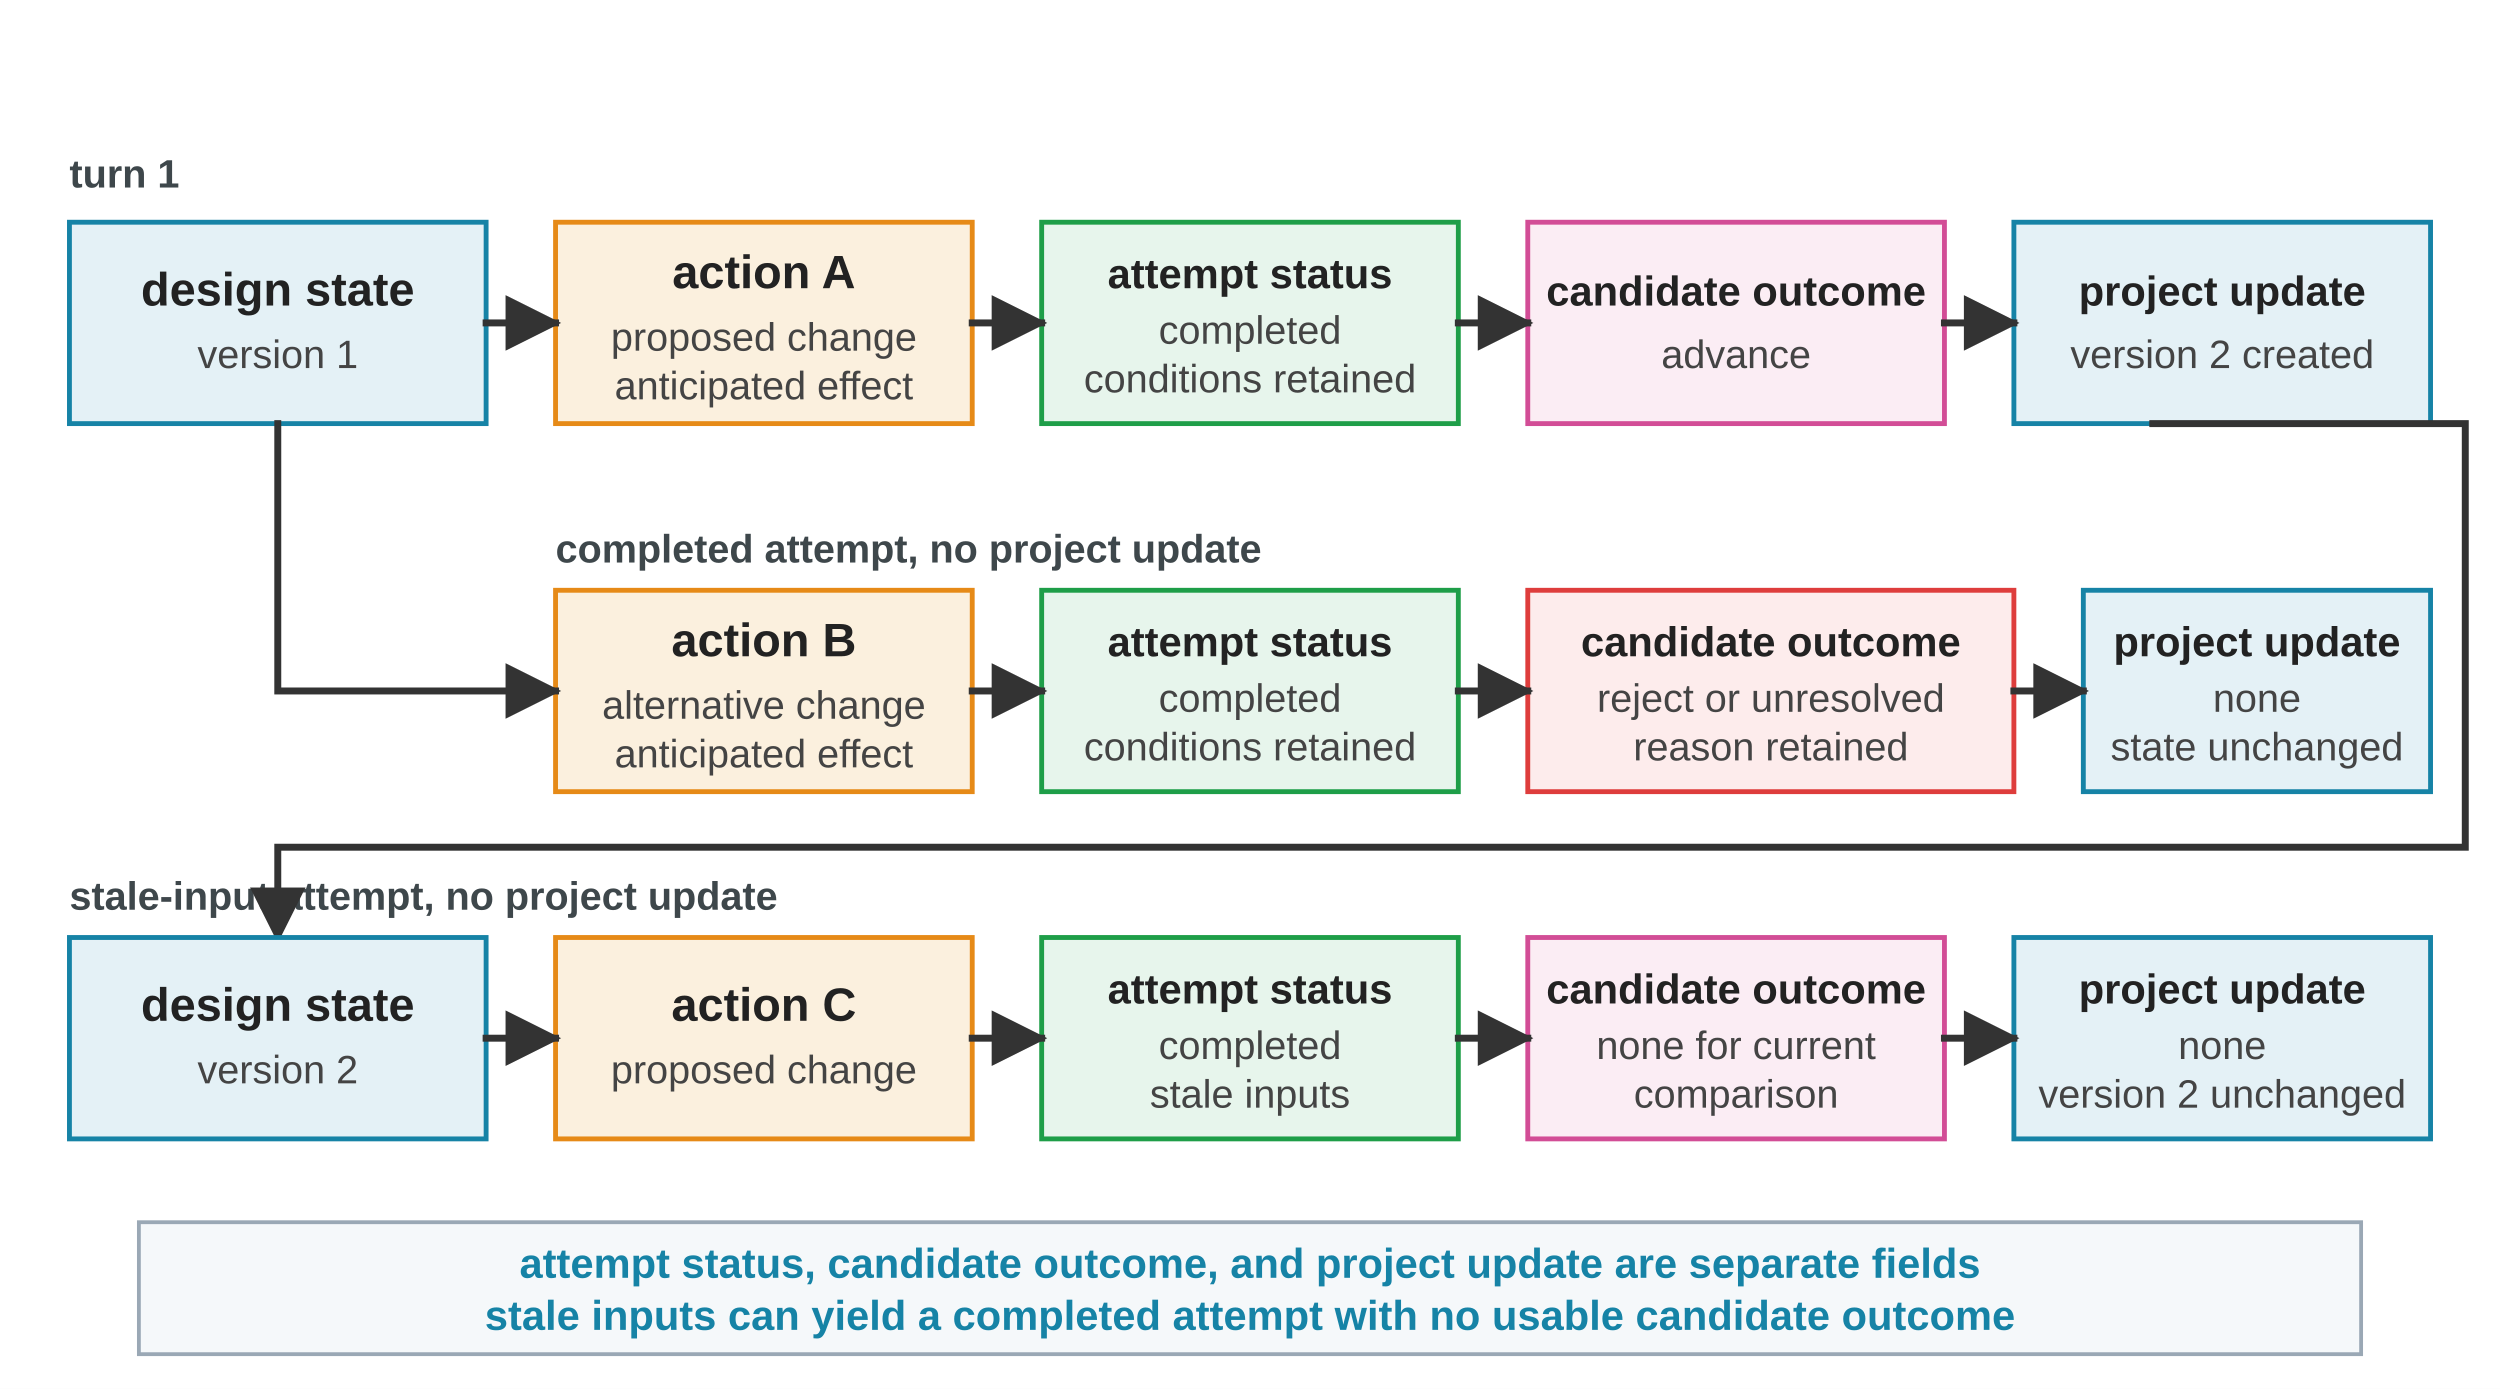
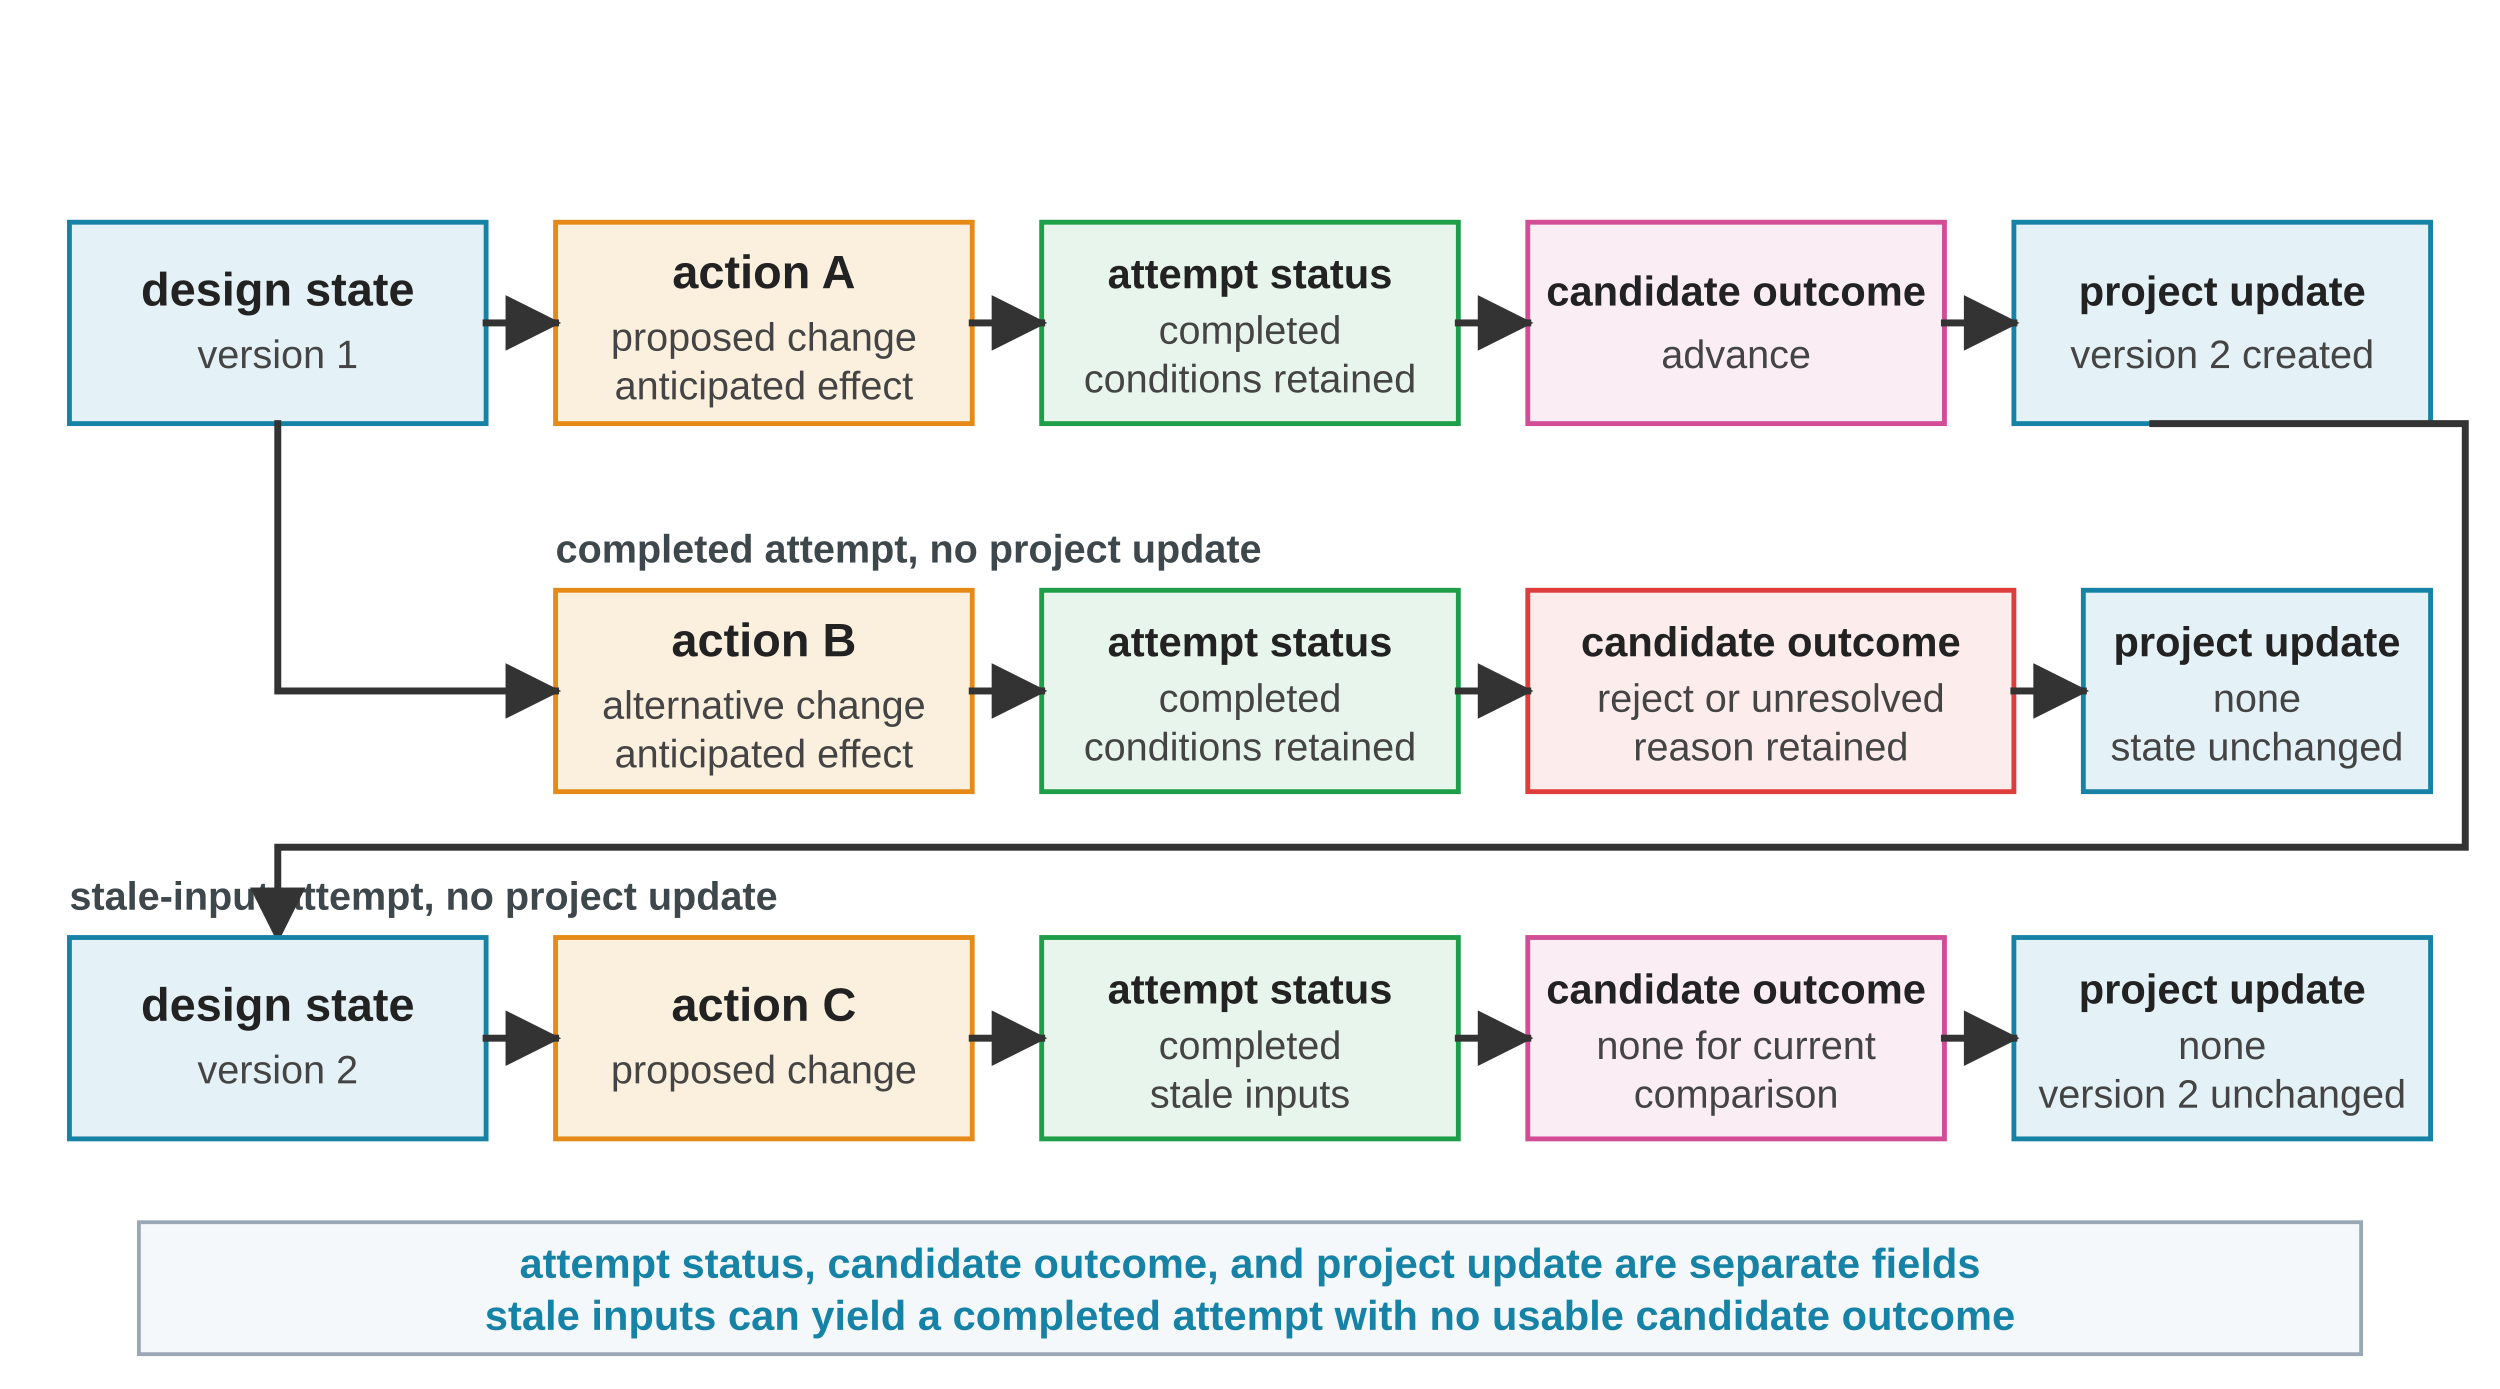
<svg xmlns="http://www.w3.org/2000/svg" viewBox="0 0 720 400" role="img">
  <defs>
    <marker id="arrow" viewBox="0 0 10 10" refX="9" refY="5" markerWidth="8" markerHeight="8" orient="auto">
      <path d="M 0 0 L 10 5 L 0 10 z" fill="#333333" />
    </marker>
    <marker id="arrow-blue" viewBox="0 0 10 10" refX="9" refY="5" markerWidth="8" markerHeight="8" orient="auto">
      <path d="M 0 0 L 10 5 L 0 10 z" fill="#1683A6" />
    </marker>
    <style>
      .font { font-family: Arial, Helvetica, sans-serif; }
      .label { font-size: 13.5px; font-weight: 700; fill: #222222; }
      .field { font-size: 12px; font-weight: 700; fill: #222222; }
      .small { font-size: 11.4px; fill: #444444; }
      .tag { font-size: 11.4px; font-weight: 700; fill: #3E474B; }
      .note { font-size: 12px; font-weight: 700; fill: #1683A6; }
      .state { fill: #E4F1F6; stroke: #1683A6; stroke-width: 1.4; }
      .action { fill: #FBF0DE; stroke: #E68A17; stroke-width: 1.4; }
      .obs { fill: #E7F5EC; stroke: #1E9E48; stroke-width: 1.4; }
      .dec { fill: #FBEDF4; stroke: #D24D96; stroke-width: 1.4; }
      .rej { fill: #FDECEC; stroke: #DE3D3C; stroke-width: 1.4; }
      .bar { fill: #F5F8FA; stroke: #9AA8B5; stroke-width: 1.1; }
      .arrow { stroke: #333333; stroke-width: 2; fill: none; stroke-linecap: square; }
      .keep { stroke: #1683A6; stroke-width: 1.8; fill: none; stroke-dasharray: 5 4; stroke-linecap: square; }
    </style>
  </defs>
  <rect width="720" height="400" fill="#FFFFFF" />
  <g class="font">
-     <text class="tag" x="20" y="54">turn 1</text>
    <rect class="state" x="20" y="64" width="120" height="58" />
    <text class="label" x="80" y="88" text-anchor="middle">design state</text>
    <text class="small" x="80" y="106" text-anchor="middle">version 1</text>
    <rect class="action" x="160" y="64" width="120" height="58" />
    <text class="label" x="220" y="83" text-anchor="middle">action A</text>
    <text class="small" x="220" y="101" text-anchor="middle">proposed change</text>
    <text class="small" x="220" y="115" text-anchor="middle">anticipated effect</text>
    <rect class="obs" x="300" y="64" width="120" height="58" />
    <text class="field" x="360" y="83" text-anchor="middle">attempt status</text>
    <text class="small" x="360" y="99" text-anchor="middle">completed</text>
    <text class="small" x="360" y="113" text-anchor="middle">conditions retained</text>
    <rect class="dec" x="440" y="64" width="120" height="58" />
    <text class="field" x="500" y="88" text-anchor="middle">candidate outcome</text>
    <text class="small" x="500" y="106" text-anchor="middle">advance</text>
    <rect class="state" x="580" y="64" width="120" height="58" />
    <text class="field" x="640" y="88" text-anchor="middle">project update</text>
    <text class="small" x="640" y="106" text-anchor="middle">version 2 created</text>
    <line class="arrow" x1="140" y1="93" x2="160" y2="93" marker-end="url(#arrow)" />
    <line class="arrow" x1="280" y1="93" x2="300" y2="93" marker-end="url(#arrow)" />
    <line class="arrow" x1="420" y1="93" x2="440" y2="93" marker-end="url(#arrow)" />
    <line class="arrow" x1="560" y1="93" x2="580" y2="93" marker-end="url(#arrow)" />
    <text class="tag" x="160" y="162">completed attempt, no project update</text>
    <rect class="action" x="160" y="170" width="120" height="58" />
    <text class="label" x="220" y="189" text-anchor="middle">action B</text>
    <text class="small" x="220" y="207" text-anchor="middle">alternative change</text>
    <text class="small" x="220" y="221" text-anchor="middle">anticipated effect</text>
    <rect class="obs" x="300" y="170" width="120" height="58" />
    <text class="field" x="360" y="189" text-anchor="middle">attempt status</text>
    <text class="small" x="360" y="205" text-anchor="middle">completed</text>
    <text class="small" x="360" y="219" text-anchor="middle">conditions retained</text>
    <rect class="rej" x="440" y="170" width="140" height="58" />
    <text class="field" x="510" y="189" text-anchor="middle">candidate outcome</text>
    <text class="small" x="510" y="205" text-anchor="middle">reject or unresolved</text>
    <text class="small" x="510" y="219" text-anchor="middle">reason retained</text>
    <rect class="state" x="600" y="170" width="100" height="58" />
    <text class="field" x="650" y="189" text-anchor="middle">project update</text>
    <text class="small" x="650" y="205" text-anchor="middle">none</text>
    <text class="small" x="650" y="219" text-anchor="middle">state unchanged</text>
    <path class="arrow" d="M 80 122 L 80 199 L 160 199" marker-end="url(#arrow)" />
    <line class="arrow" x1="280" y1="199" x2="300" y2="199" marker-end="url(#arrow)" />
    <line class="arrow" x1="420" y1="199" x2="440" y2="199" marker-end="url(#arrow)" />
    <line class="arrow" x1="580" y1="199" x2="600" y2="199" marker-end="url(#arrow)" />
    <text class="tag" x="20" y="262">stale-input attempt, no project update</text>
    <path class="arrow" d="M 620 122 L 710 122 L 710 244 L 80 244 L 80 270" marker-end="url(#arrow)" />
    <rect class="state" x="20" y="270" width="120" height="58" />
    <text class="label" x="80" y="294" text-anchor="middle">design state</text>
    <text class="small" x="80" y="312" text-anchor="middle">version 2</text>
    <rect class="action" x="160" y="270" width="120" height="58" />
    <text class="label" x="220" y="294" text-anchor="middle">action C</text>
    <text class="small" x="220" y="312" text-anchor="middle">proposed change</text>
    <rect class="obs" x="300" y="270" width="120" height="58" />
    <text class="field" x="360" y="289" text-anchor="middle">attempt status</text>
    <text class="small" x="360" y="305" text-anchor="middle">completed</text>
    <text class="small" x="360" y="319" text-anchor="middle">stale inputs</text>
    <rect class="dec" x="440" y="270" width="120" height="58" />
    <text class="field" x="500" y="289" text-anchor="middle">candidate outcome</text>
    <text class="small" x="500" y="305" text-anchor="middle">none for current</text>
    <text class="small" x="500" y="319" text-anchor="middle">comparison</text>
    <rect class="state" x="580" y="270" width="120" height="58" />
    <text class="field" x="640" y="289" text-anchor="middle">project update</text>
    <text class="small" x="640" y="305" text-anchor="middle">none</text>
    <text class="small" x="640" y="319" text-anchor="middle">version 2 unchanged</text>
    <line class="arrow" x1="140" y1="299" x2="160" y2="299" marker-end="url(#arrow)" />
    <line class="arrow" x1="280" y1="299" x2="300" y2="299" marker-end="url(#arrow)" />
    <line class="arrow" x1="420" y1="299" x2="440" y2="299" marker-end="url(#arrow)" />
    <line class="arrow" x1="560" y1="299" x2="580" y2="299" marker-end="url(#arrow)" />
    <rect class="bar" x="40" y="352" width="640" height="38" />
    <text class="note" x="360" y="368" text-anchor="middle">attempt status, candidate outcome, and project update are separate fields</text>
    <text class="note" x="360" y="383" text-anchor="middle">stale inputs can yield a completed attempt with no usable candidate outcome</text>
  </g>
</svg>
